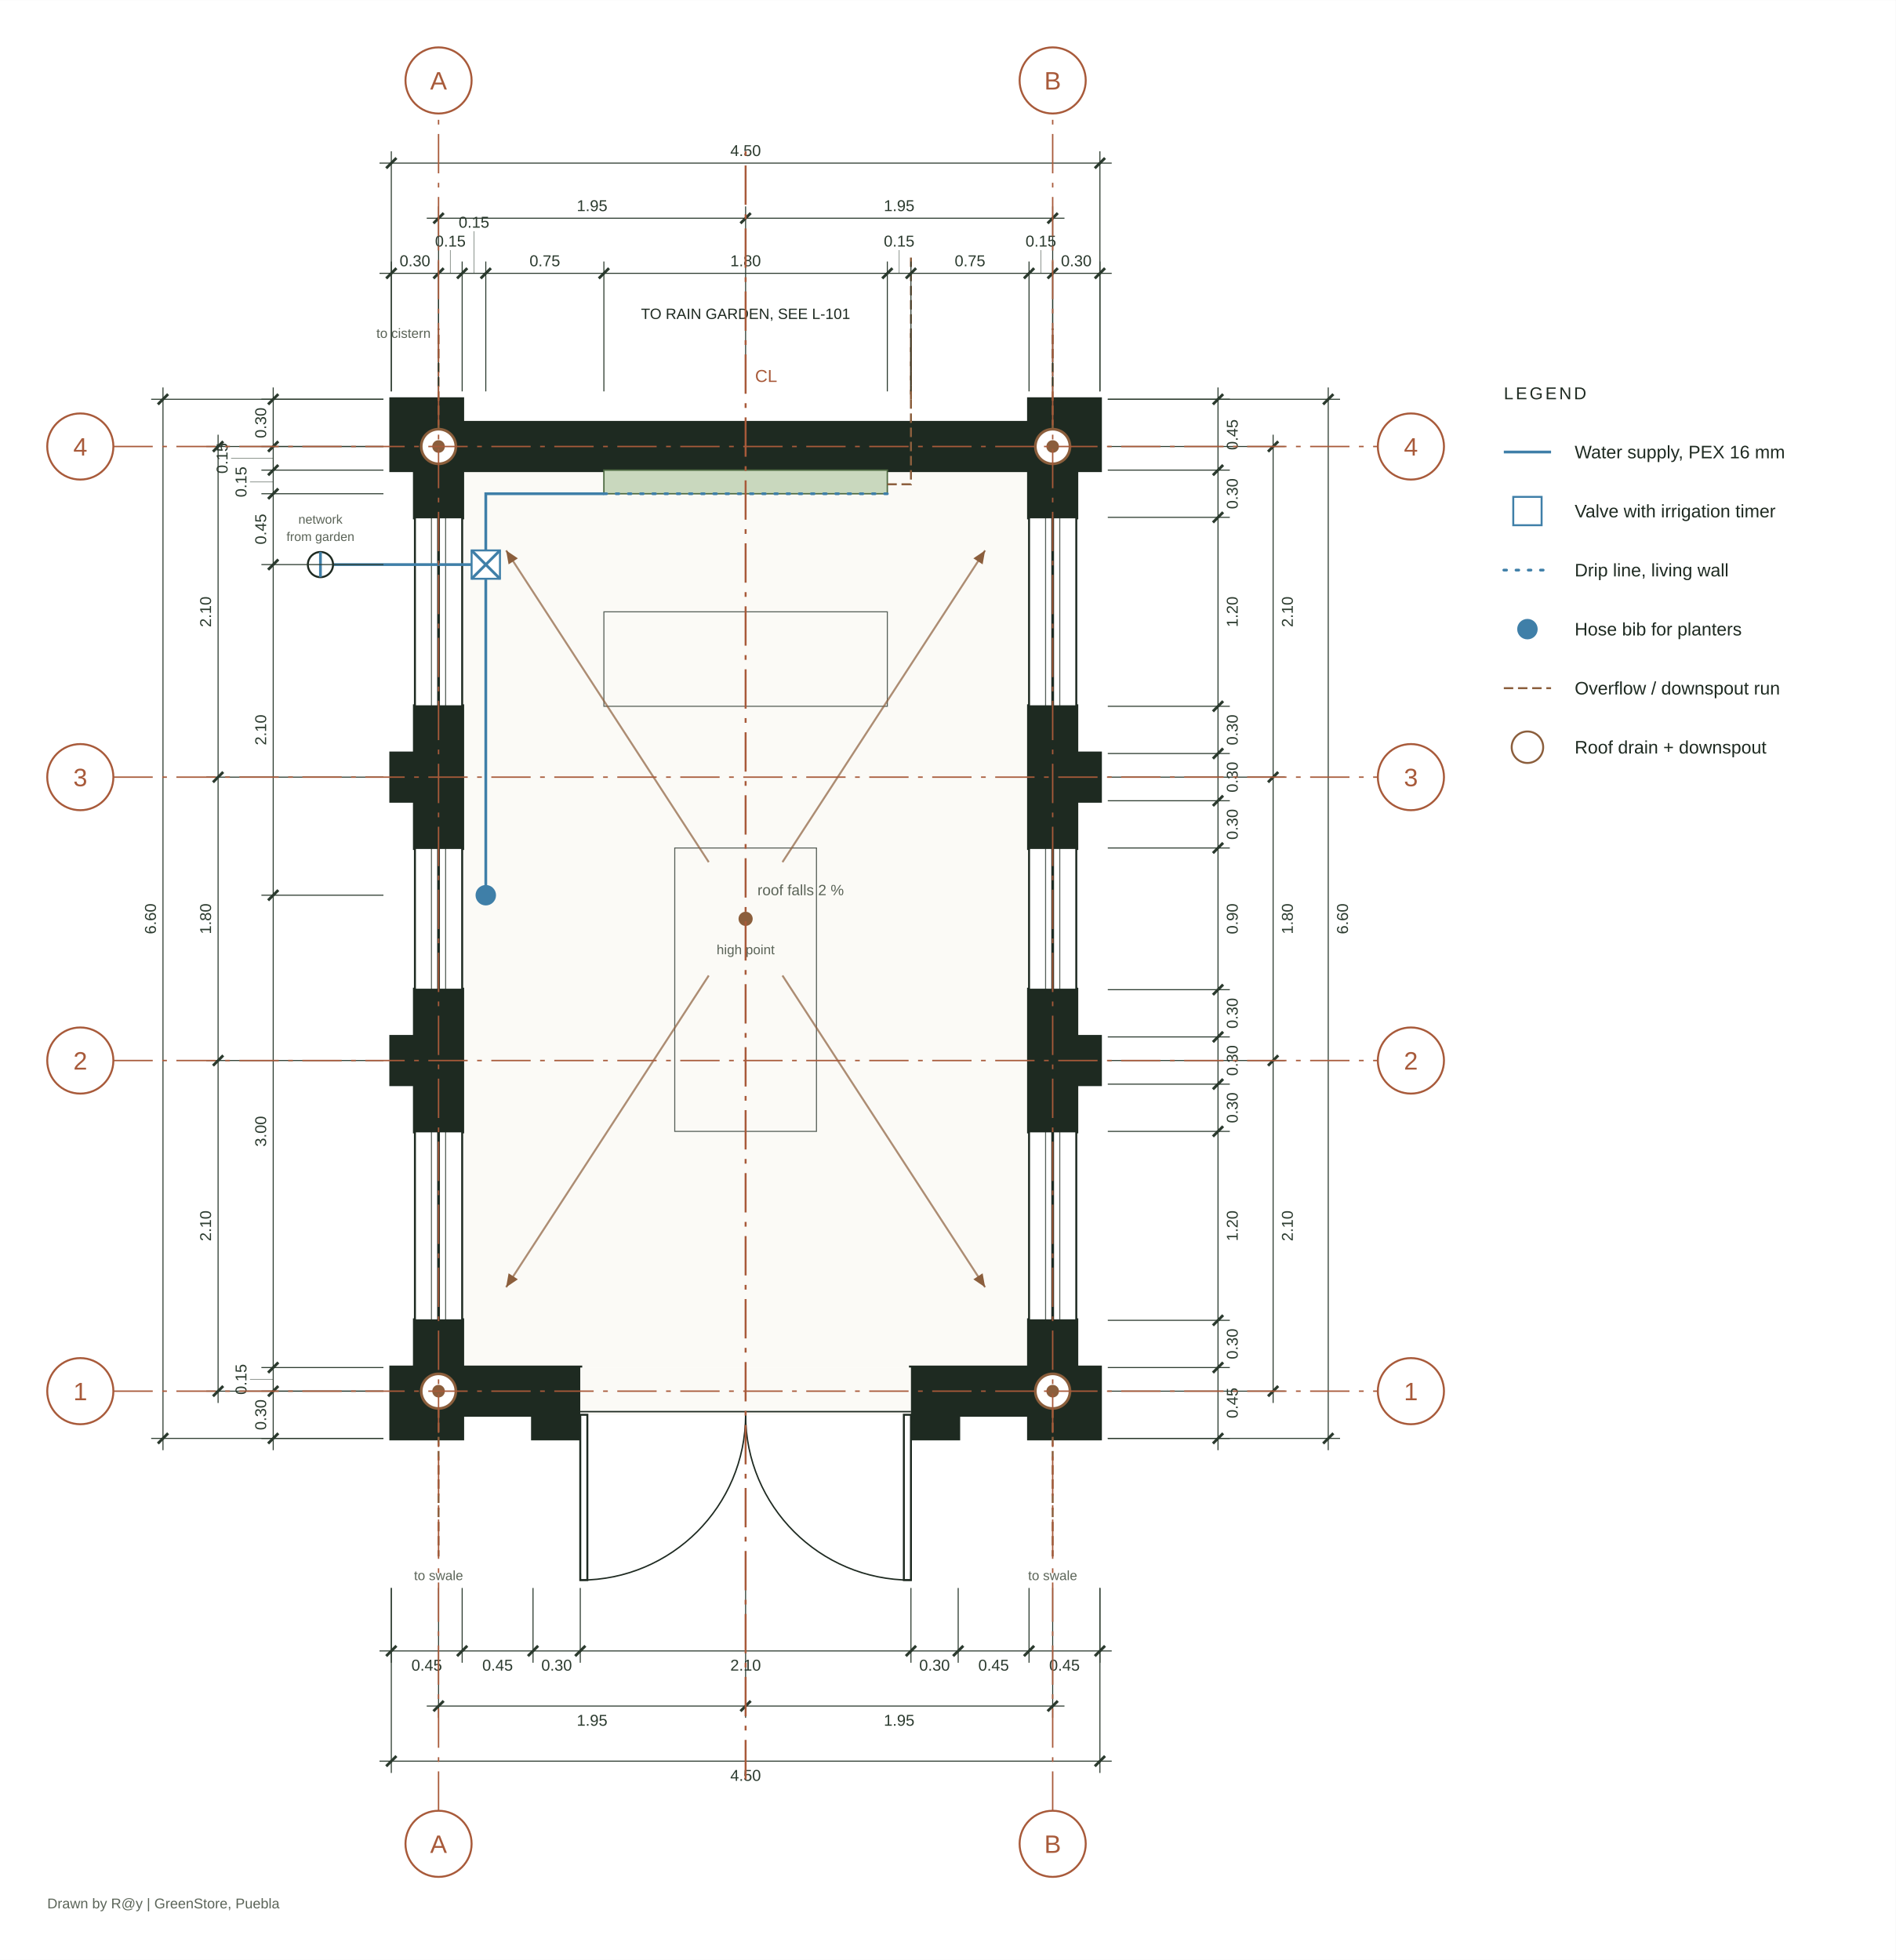
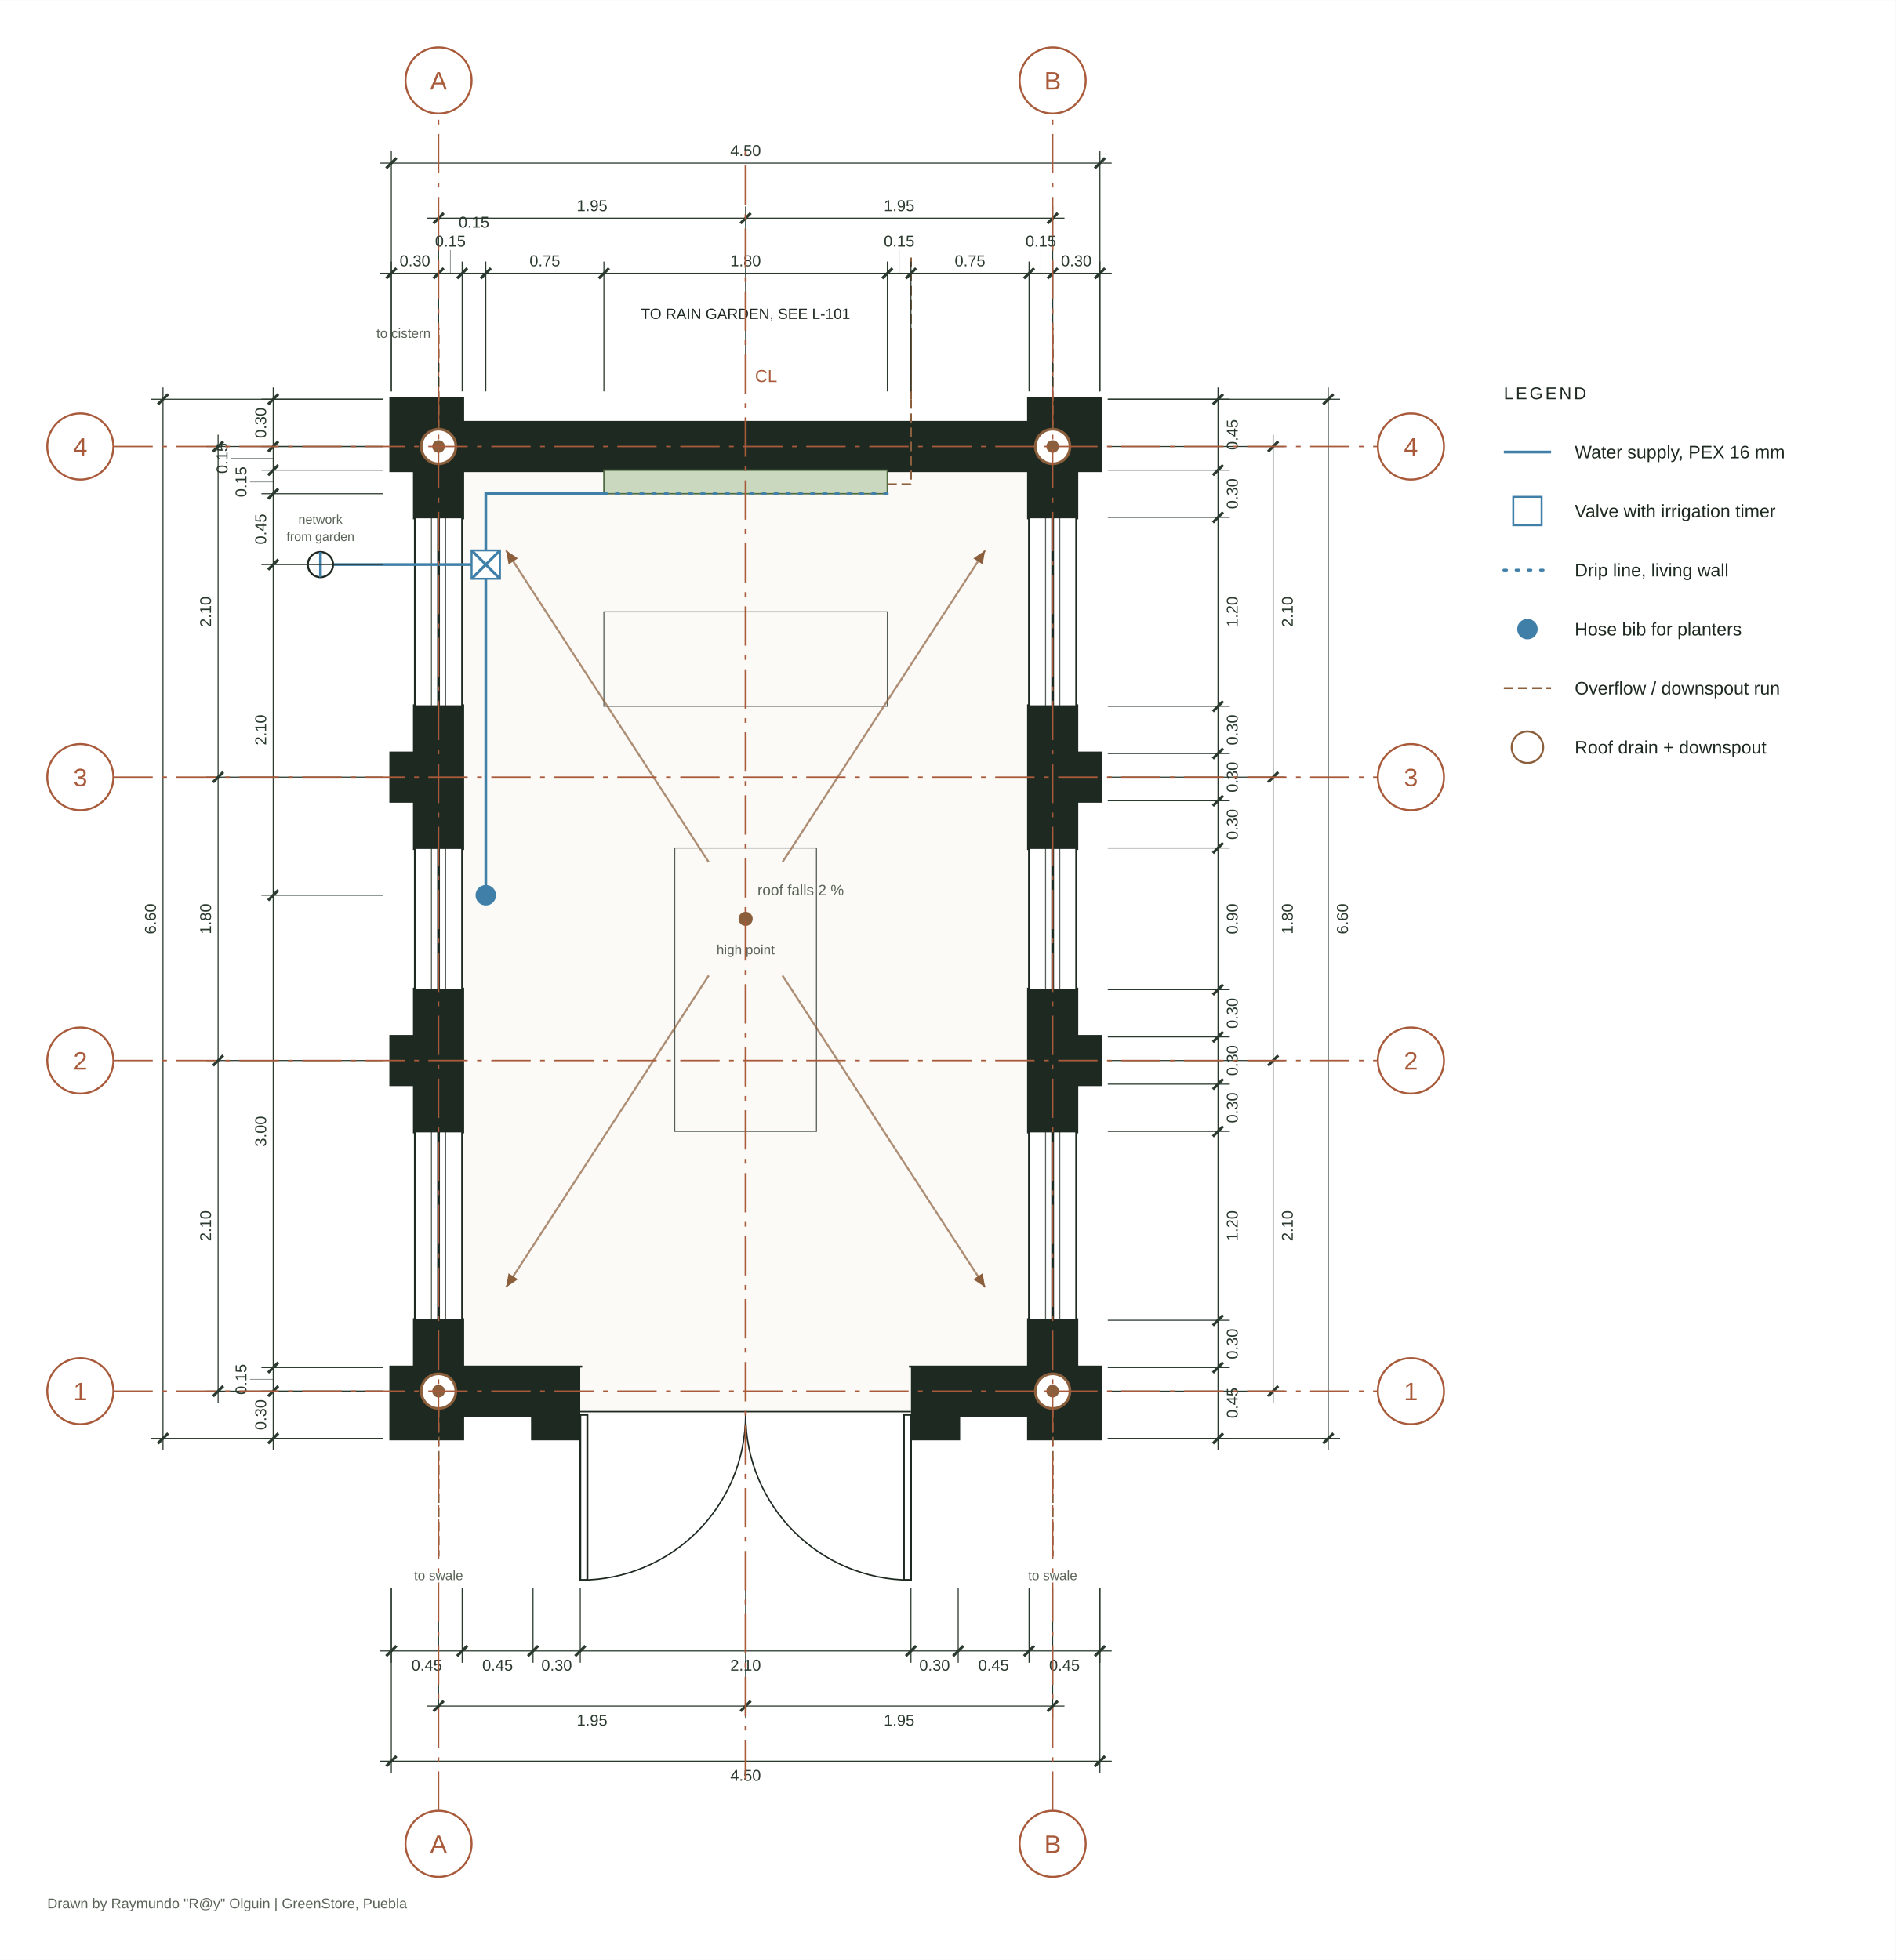
<svg xmlns="http://www.w3.org/2000/svg" viewBox="-2935 -8685 12038.8 12447" width="910" height="941" role="img" aria-label="Irrigation, drainage and rainwater plan with axes and three levels of dimensions: supply from the garden network through a valve and timer to a drip line on the living wall, a collection tray draining to the rain garden, the green roof falling 2 percent to four corner drains, downspouts to a 1,100 litre cistern and the rain garden">
  <defs>
    <style>
.cutfill{fill:#1E2A21;stroke:#1E2A21;stroke-width:25}
.cut{stroke:#1E2A21;stroke-width:35;stroke-dasharray:300 60 50 60;fill:none}
.heavy{stroke:#1E2A21;stroke-width:25;fill:none}
.med{stroke:#1E2A21;stroke-width:17.5;fill:none}
.thin{stroke:#1E2A21;stroke-width:9;fill:none}
.fine{stroke:#1E2A21;stroke-width:6.5;fill:none;opacity:.75}
.hidden{stroke:#1E2A21;stroke-width:9;fill:none;stroke-dasharray:60 60}
.solid{fill:#1E2A21;stroke:none}
.axis{stroke:#A85A3A;stroke-width:9;stroke-dasharray:250 60 30 60;fill:none}
.cl{stroke:#A85A3A;stroke-width:12.5;stroke-dasharray:250 60 30 60;fill:none}
.bubble{fill:#FFFFFF;stroke:#A85A3A;stroke-width:12.5}
.bubt{fill:#A85A3A;font-family:Jost, 'Helvetica Neue', Arial, sans-serif;paint-order:stroke;stroke:#FFFFFF;stroke-width:17.5}
.dim{stroke:#2B3A2E;stroke-width:6.5;fill:none}
.leader{stroke:#2B3A2E;stroke-width:4.5;fill:none;opacity:.6}
.tick{stroke:#2B3A2E;stroke-width:17.5}
.dimt{fill:#2B3A2E;font-family:Jost, 'Helvetica Neue', Arial, sans-serif;paint-order:stroke;stroke:#FFFFFF;stroke-width:25;stroke-linejoin:round}
.t{fill:#1E2A21;font-family:Jost, 'Helvetica Neue', Arial, sans-serif}
.sub{fill:#5B6458;font-family:Jost, 'Helvetica Neue', Arial, sans-serif}
.lvlt{fill:#1E2A21;font-family:Jost, 'Helvetica Neue', Arial, sans-serif;font-weight:500}
.lvll{fill:#5B6458;font-family:Jost, 'Helvetica Neue', Arial, sans-serif}
.lvltri{fill:#1E2A21}
.lvlbox{fill:#FFFFFF;stroke:#1E2A21;stroke-width:6.5}
.tagbox{fill:#FFFFFF;stroke:#1E2A21;stroke-width:9}
.tagt{fill:#1E2A21;font-family:Jost, 'Helvetica Neue', Arial, sans-serif;font-weight:500}
.floor{fill:#F3E7DA;stroke:none}
.tile{stroke:#E0CBB6;stroke-width:4.5;fill:none}
.grid600{stroke:#C79C7D;stroke-width:6.5;fill:none}
.wood{fill:#E9D6BC;stroke:#1E2A21;stroke-width:12.5}
.woodl{stroke:#B8936B;stroke-width:4.5;fill:none}
.stone{fill:#ECE8E0;stroke:#1E2A21;stroke-width:12.5}
.glass{fill:#E3EEF0;stroke:#1E2A21;stroke-width:6.5}
.green{fill:#6E8F5E;stroke:#4F6B43;stroke-width:6.5}
.greenl{fill:#C9D8BE;stroke:#4F6B43;stroke-width:9}
.soil{fill:#8B6A4E;stroke:none}
.earth{fill:url(#earth);stroke:none}
.white{fill:#FFFFFF;stroke:#1E2A21;stroke-width:12.5}
.paper{fill:#FBFAF6;stroke:none}
.water{stroke:#3F7FA8;stroke-width:17.5;fill:none}
.drip{stroke:#3F7FA8;stroke-width:17.5;fill:none;stroke-dasharray:17.5 60;stroke-linecap:round}
.drain{stroke:#8B5E3C;stroke-width:12.5;fill:none;stroke-dasharray:60 30}
.circuit{stroke:#55605A;stroke-width:6.5;fill:none;stroke-dasharray:30 30}
.light{fill:#F2D58C;stroke:#1E2A21;stroke-width:9}
.cove{stroke:#C9922E;stroke-width:25;fill:none}
.zone{stroke:none}
.path{fill:#E6DCCB;stroke:#B9A88E;stroke-width:6.5}
.plaza{fill:#E9C9AE;stroke:#B98E6C;stroke-width:6.5}
.bed{stroke:#4F6B43;stroke-width:9}
.canopy{fill:#6E8F5E;fill-opacity:.22;stroke:#4F6B43;stroke-width:9;stroke-dasharray:60 30}
</style>
    <pattern id="earth" patternUnits="userSpaceOnUse" width="75" height="75" patternTransform="rotate(45)">
      <line x1="0" y1="0" x2="0" y2="75" stroke="#8B6A4E" stroke-width="6" />
    </pattern>
  </defs>
  <rect x="-2935" y="-8685" width="12038.8" height="12447" fill="#FFFFFF" />
  <rect x="0" y="-5700" width="3600" height="5700" class="paper" />
  <rect x="-300" y="0" width="1050" height="300" class="cutfill" />
  <rect x="2850" y="0" width="1050" height="300" class="cutfill" />
  <rect x="-300" y="-6000" width="4200" height="300" class="cutfill" />
  <rect x="-300" y="-300" width="300" height="600" class="cutfill" />
  <rect x="-300" y="-2400" width="300" height="900" class="cutfill" />
  <rect x="-300" y="-4200" width="300" height="900" class="cutfill" />
  <rect x="-300" y="-6000" width="300" height="600" class="cutfill" />
  <rect x="-300" y="-1500" width="300" height="1200" class="white" />
  <line x1="-150" y1="-300" x2="-150" y2="-1500" class="med" />
  <line x1="-195" y1="-300" x2="-195" y2="-1500" class="fine" />
  <line x1="-105" y1="-300" x2="-105" y2="-1500" class="fine" />
  <rect x="-300" y="-3300" width="300" height="900" class="white" />
  <line x1="-150" y1="-2400" x2="-150" y2="-3300" class="med" />
  <line x1="-195" y1="-2400" x2="-195" y2="-3300" class="fine" />
  <line x1="-105" y1="-2400" x2="-105" y2="-3300" class="fine" />
  <rect x="-300" y="-5400" width="300" height="1200" class="white" />
  <line x1="-150" y1="-4200" x2="-150" y2="-5400" class="med" />
  <line x1="-195" y1="-4200" x2="-195" y2="-5400" class="fine" />
  <line x1="-105" y1="-4200" x2="-105" y2="-5400" class="fine" />
  <rect x="3600" y="-300" width="300" height="600" class="cutfill" />
  <rect x="3600" y="-2400" width="300" height="900" class="cutfill" />
  <rect x="3600" y="-4200" width="300" height="900" class="cutfill" />
  <rect x="3600" y="-6000" width="300" height="600" class="cutfill" />
  <rect x="3600" y="-1500" width="300" height="1200" class="white" />
  <line x1="3750" y1="-300" x2="3750" y2="-1500" class="med" />
  <line x1="3705" y1="-300" x2="3705" y2="-1500" class="fine" />
  <line x1="3795" y1="-300" x2="3795" y2="-1500" class="fine" />
  <rect x="3600" y="-3300" width="300" height="900" class="white" />
  <line x1="3750" y1="-2400" x2="3750" y2="-3300" class="med" />
  <line x1="3705" y1="-2400" x2="3705" y2="-3300" class="fine" />
  <line x1="3795" y1="-2400" x2="3795" y2="-3300" class="fine" />
  <rect x="3600" y="-5400" width="300" height="1200" class="white" />
  <line x1="3750" y1="-4200" x2="3750" y2="-5400" class="med" />
  <line x1="3705" y1="-4200" x2="3705" y2="-5400" class="fine" />
  <line x1="3795" y1="-4200" x2="3795" y2="-5400" class="fine" />
  <rect x="-450" y="0" width="450" height="450" class="cutfill" />
  <rect x="3600" y="0" width="450" height="450" class="cutfill" />
  <rect x="-450" y="-6150" width="450" height="450" class="cutfill" />
  <rect x="3600" y="-6150" width="450" height="450" class="cutfill" />
  <rect x="-450" y="-2100" width="150" height="300" class="cutfill" />
  <rect x="3900" y="-2100" width="150" height="300" class="cutfill" />
  <rect x="-450" y="-3900" width="150" height="300" class="cutfill" />
  <rect x="3900" y="-3900" width="150" height="300" class="cutfill" />
  <rect x="450" y="300" width="300" height="150" class="cutfill" />
  <rect x="2850" y="300" width="300" height="150" class="cutfill" />
  <line x1="900" y1="-5850" x2="2700" y2="-5850" class="hidden" />
  <rect x="750" y="0" width="2100" height="300" class="paper" />
  <line x1="750" y1="280" x2="2850" y2="280" class="thin" />
  <rect x="750" y="300" width="45" height="1050" class="white" />
  <path d="M1800,300 A1050 1050 0 0 1 750,1350" class="thin" />
  <rect x="2805" y="300" width="45" height="1050" class="white" />
  <path d="M1800,300 A1050 1050 0 0 0 2850,1350" class="thin" />
  <rect x="1350" y="-3300" width="900" height="1800" class="fine" />
  <rect x="900" y="-4800" width="1800" height="600" class="fine" />
  <rect x="900" y="-5700" width="1800" height="150" class="greenl" />
  <line x1="-900" y1="-5100" x2="150" y2="-5100" class="water" />
  <circle cx="-900" cy="-5100" r="80" class="white" />
  <line x1="-900" y1="-5020" x2="-900" y2="-5180" class="water" />
  <text x="-900" y="-5250" text-anchor="middle" class="sub" style="font-size:80px">from garden</text>
  <text x="-900" y="-5360" text-anchor="middle" class="sub" style="font-size:80px">network</text>
  <rect x="60" y="-5190" width="180" height="180" class="white" style="stroke:#3F7FA8" />
  <line x1="60" y1="-5010" x2="240" y2="-5190" class="water" />
  <line x1="60" y1="-5190" x2="240" y2="-5010" class="water" />
  <path d="M150,-5190 L150,-5550 L900,-5550" class="water" />
  <line x1="900" y1="-5550" x2="2700" y2="-5550" class="drip" />
  <circle cx="150" cy="-3000" r="65" class="solid" style="fill:#3F7FA8" />
  <line x1="150" y1="-5010" x2="150" y2="-3000" class="water" />
  <path d="M2700,-5610 L2850,-5610 L2850,-7050" class="drain" />
  <circle cx="-150" cy="150" r="110" class="white" style="stroke:#8B5E3C;stroke-width:17" />
  <circle cx="-150" cy="150" r="40" class="solid" style="fill:#8B5E3C" />
  <circle cx="3750" cy="150" r="110" class="white" style="stroke:#8B5E3C;stroke-width:17" />
  <circle cx="3750" cy="150" r="40" class="solid" style="fill:#8B5E3C" />
  <circle cx="-150" cy="-5850" r="110" class="white" style="stroke:#8B5E3C;stroke-width:17" />
  <circle cx="-150" cy="-5850" r="40" class="solid" style="fill:#8B5E3C" />
  <circle cx="3750" cy="-5850" r="110" class="white" style="stroke:#8B5E3C;stroke-width:17" />
  <circle cx="3750" cy="-5850" r="40" class="solid" style="fill:#8B5E3C" />
  <line x1="1566" y1="-2490" x2="279" y2="-510" class="drain" style="stroke-dasharray:none;opacity:.7" />
  <polygon points="279,-510 353.6,-560.4 294.8,-598.6" class="solid" style="fill:#8B5E3C" />
  <line x1="2034" y1="-2490" x2="3321" y2="-510" class="drain" style="stroke-dasharray:none;opacity:.7" />
  <polygon points="3321,-510 3305.2,-598.6 3246.4,-560.4" class="solid" style="fill:#8B5E3C" />
  <line x1="1566" y1="-3210" x2="279" y2="-5190" class="drain" style="stroke-dasharray:none;opacity:.7" />
  <polygon points="279,-5190 294.8,-5101.4 353.6,-5139.6" class="solid" style="fill:#8B5E3C" />
  <line x1="2034" y1="-3210" x2="3321" y2="-5190" class="drain" style="stroke-dasharray:none;opacity:.7" />
  <polygon points="3321,-5190 3246.4,-5139.6 3305.2,-5101.4" class="solid" style="fill:#8B5E3C" />
  <text x="1875" y="-3000" text-anchor="start" class="sub" style="font-size:95px">roof falls 2 %</text>
  <circle cx="1800" cy="-2850" r="45" class="solid" style="fill:#8B5E3C" />
  <text x="1800" y="-2625" text-anchor="middle" class="sub" style="font-size:85px">high point</text>
  <path d="M2850,-6150 L2850,-6600" class="drain" />
  <line x1="-150" y1="-5960" x2="-150" y2="-6600" class="drain" />
  <line x1="3750" y1="-5960" x2="3750" y2="-6600" class="drain" />
  <text x="-200" y="-6540" text-anchor="end" class="sub" style="font-size:85px">to cistern</text>
  <text x="1800" y="-6660" text-anchor="middle" class="t" style="font-size:95px;font-weight:500">TO RAIN GARDEN, SEE L-101</text>
  <line x1="-150" y1="260" x2="-150" y2="1200" class="drain" />
  <line x1="3750" y1="260" x2="3750" y2="1200" class="drain" />
  <text x="-150" y="1350" text-anchor="middle" class="sub" style="font-size:85px">to swale</text>
  <text x="3750" y="1350" text-anchor="middle" class="sub" style="font-size:85px">to swale</text>
  <line x1="-525" y1="1800" x2="4125" y2="1800" class="dim" />
  <line x1="-450" y1="1400" x2="-450" y2="1875" class="dim" />
  <line x1="-482.5" y1="1832.5" x2="-417.5" y2="1767.5" class="tick" />
  <line x1="0" y1="1400" x2="0" y2="1875" class="dim" />
  <line x1="-32.5" y1="1832.5" x2="32.5" y2="1767.5" class="tick" />
  <line x1="450" y1="1400" x2="450" y2="1875" class="dim" />
  <line x1="417.5" y1="1832.5" x2="482.5" y2="1767.5" class="tick" />
  <line x1="750" y1="1400" x2="750" y2="1875" class="dim" />
  <line x1="717.5" y1="1832.5" x2="782.5" y2="1767.5" class="tick" />
  <line x1="2850" y1="1400" x2="2850" y2="1875" class="dim" />
  <line x1="2817.5" y1="1832.5" x2="2882.5" y2="1767.5" class="tick" />
  <line x1="3150" y1="1400" x2="3150" y2="1875" class="dim" />
  <line x1="3117.5" y1="1832.5" x2="3182.5" y2="1767.5" class="tick" />
  <line x1="3600" y1="1400" x2="3600" y2="1875" class="dim" />
  <line x1="3567.5" y1="1832.5" x2="3632.5" y2="1767.5" class="tick" />
  <line x1="4050" y1="1400" x2="4050" y2="1875" class="dim" />
  <line x1="4017.5" y1="1832.5" x2="4082.5" y2="1767.5" class="tick" />
  <text x="-225" y="1925" text-anchor="middle" class="dimt" style="font-size:100px">0.45</text>
  <text x="225" y="1925" text-anchor="middle" class="dimt" style="font-size:100px">0.45</text>
  <text x="600" y="1925" text-anchor="middle" class="dimt" style="font-size:100px">0.30</text>
  <text x="1800" y="1925" text-anchor="middle" class="dimt" style="font-size:100px">2.10</text>
  <text x="3000" y="1925" text-anchor="middle" class="dimt" style="font-size:100px">0.30</text>
  <text x="3375" y="1925" text-anchor="middle" class="dimt" style="font-size:100px">0.45</text>
  <text x="3825" y="1925" text-anchor="middle" class="dimt" style="font-size:100px">0.45</text>
  <line x1="-225" y1="2150" x2="3825" y2="2150" class="dim" />
  <line x1="-150" y1="1400" x2="-150" y2="2225" class="dim" />
  <line x1="-182.5" y1="2182.5" x2="-117.5" y2="2117.5" class="tick" />
  <line x1="1800" y1="1400" x2="1800" y2="2225" class="dim" />
  <line x1="1767.5" y1="2182.5" x2="1832.5" y2="2117.5" class="tick" />
  <line x1="3750" y1="1400" x2="3750" y2="2225" class="dim" />
  <line x1="3717.5" y1="2182.5" x2="3782.5" y2="2117.5" class="tick" />
  <text x="825" y="2275" text-anchor="middle" class="dimt" style="font-size:100px">1.95</text>
  <text x="2775" y="2275" text-anchor="middle" class="dimt" style="font-size:100px">1.95</text>
  <line x1="-525" y1="2500" x2="4125" y2="2500" class="dim" />
  <line x1="-450" y1="1400" x2="-450" y2="2575" class="dim" />
  <line x1="-482.5" y1="2532.5" x2="-417.5" y2="2467.5" class="tick" />
  <line x1="4050" y1="1400" x2="4050" y2="2575" class="dim" />
  <line x1="4017.5" y1="2532.5" x2="4082.5" y2="2467.5" class="tick" />
  <text x="1800" y="2625" text-anchor="middle" class="dimt" style="font-size:100px">4.50</text>
  <line x1="-525" y1="-6950" x2="4125" y2="-6950" class="dim" />
  <line x1="-450" y1="-6200" x2="-450" y2="-7025" class="dim" />
  <line x1="-482.5" y1="-6917.5" x2="-417.5" y2="-6982.5" class="tick" />
  <line x1="-150" y1="-6200" x2="-150" y2="-7025" class="dim" />
  <line x1="-182.5" y1="-6917.5" x2="-117.5" y2="-6982.5" class="tick" />
  <line x1="0" y1="-6200" x2="0" y2="-7025" class="dim" />
  <line x1="-32.5" y1="-6917.5" x2="32.5" y2="-6982.5" class="tick" />
  <line x1="150" y1="-6200" x2="150" y2="-7025" class="dim" />
  <line x1="117.5" y1="-6917.5" x2="182.5" y2="-6982.5" class="tick" />
  <line x1="900" y1="-6200" x2="900" y2="-7025" class="dim" />
  <line x1="867.5" y1="-6917.5" x2="932.5" y2="-6982.5" class="tick" />
  <line x1="2700" y1="-6200" x2="2700" y2="-7025" class="dim" />
  <line x1="2667.5" y1="-6917.5" x2="2732.5" y2="-6982.5" class="tick" />
  <line x1="2850" y1="-6200" x2="2850" y2="-7025" class="dim" />
  <line x1="2817.5" y1="-6917.5" x2="2882.5" y2="-6982.5" class="tick" />
  <line x1="3600" y1="-6200" x2="3600" y2="-7025" class="dim" />
  <line x1="3567.5" y1="-6917.5" x2="3632.5" y2="-6982.5" class="tick" />
  <line x1="3750" y1="-6200" x2="3750" y2="-7025" class="dim" />
  <line x1="3717.5" y1="-6917.5" x2="3782.5" y2="-6982.5" class="tick" />
  <line x1="4050" y1="-6200" x2="4050" y2="-7025" class="dim" />
  <line x1="4017.5" y1="-6917.5" x2="4082.5" y2="-6982.5" class="tick" />
  <text x="-300" y="-6995" text-anchor="middle" class="dimt" style="font-size:100px">0.30</text>
  <text x="-75" y="-7120" text-anchor="middle" class="dimt" style="font-size:100px">0.15</text>
  <line x1="-75" y1="-6950" x2="-75" y2="-7097.5" class="leader" />
  <text x="75" y="-7240" text-anchor="middle" class="dimt" style="font-size:100px">0.15</text>
  <line x1="75" y1="-6950" x2="75" y2="-7217.5" class="leader" />
  <text x="525" y="-6995" text-anchor="middle" class="dimt" style="font-size:100px">0.75</text>
  <text x="1800" y="-6995" text-anchor="middle" class="dimt" style="font-size:100px">1.80</text>
  <text x="2775" y="-7120" text-anchor="middle" class="dimt" style="font-size:100px">0.15</text>
  <line x1="2775" y1="-6950" x2="2775" y2="-7097.5" class="leader" />
  <text x="3225" y="-6995" text-anchor="middle" class="dimt" style="font-size:100px">0.75</text>
  <text x="3675" y="-7120" text-anchor="middle" class="dimt" style="font-size:100px">0.15</text>
  <line x1="3675" y1="-6950" x2="3675" y2="-7097.5" class="leader" />
  <text x="3900" y="-6995" text-anchor="middle" class="dimt" style="font-size:100px">0.30</text>
  <line x1="-225" y1="-7300" x2="3825" y2="-7300" class="dim" />
  <line x1="-150" y1="-6200" x2="-150" y2="-7375" class="dim" />
  <line x1="-182.5" y1="-7267.5" x2="-117.5" y2="-7332.5" class="tick" />
  <line x1="1800" y1="-6200" x2="1800" y2="-7375" class="dim" />
  <line x1="1767.5" y1="-7267.5" x2="1832.5" y2="-7332.5" class="tick" />
  <line x1="3750" y1="-6200" x2="3750" y2="-7375" class="dim" />
  <line x1="3717.5" y1="-7267.5" x2="3782.5" y2="-7332.5" class="tick" />
  <text x="825" y="-7345" text-anchor="middle" class="dimt" style="font-size:100px">1.95</text>
  <text x="2775" y="-7345" text-anchor="middle" class="dimt" style="font-size:100px">1.95</text>
  <line x1="-525" y1="-7650" x2="4125" y2="-7650" class="dim" />
  <line x1="-450" y1="-6200" x2="-450" y2="-7725" class="dim" />
  <line x1="-482.5" y1="-7617.5" x2="-417.5" y2="-7682.5" class="tick" />
  <line x1="4050" y1="-6200" x2="4050" y2="-7725" class="dim" />
  <line x1="4017.5" y1="-7617.5" x2="4082.5" y2="-7682.5" class="tick" />
  <text x="1800" y="-7695" text-anchor="middle" class="dimt" style="font-size:100px">4.50</text>
  <line x1="-1200" y1="525" x2="-1200" y2="-6225" class="dim" />
  <line x1="-500" y1="450" x2="-1275" y2="450" class="dim" />
  <line x1="-1232.5" y1="482.5" x2="-1167.5" y2="417.5" class="tick" />
  <line x1="-500" y1="150" x2="-1275" y2="150" class="dim" />
  <line x1="-1232.5" y1="182.5" x2="-1167.5" y2="117.5" class="tick" />
  <line x1="-500" y1="0" x2="-1275" y2="0" class="dim" />
  <line x1="-1232.5" y1="32.5" x2="-1167.5" y2="-32.5" class="tick" />
  <line x1="-500" y1="-3000" x2="-1275" y2="-3000" class="dim" />
  <line x1="-1232.5" y1="-2967.5" x2="-1167.5" y2="-3032.5" class="tick" />
  <line x1="-500" y1="-5100" x2="-1275" y2="-5100" class="dim" />
  <line x1="-1232.5" y1="-5067.5" x2="-1167.5" y2="-5132.5" class="tick" />
  <line x1="-500" y1="-5550" x2="-1275" y2="-5550" class="dim" />
  <line x1="-1232.5" y1="-5517.5" x2="-1167.5" y2="-5582.5" class="tick" />
  <line x1="-500" y1="-5700" x2="-1275" y2="-5700" class="dim" />
  <line x1="-1232.5" y1="-5667.5" x2="-1167.5" y2="-5732.5" class="tick" />
  <line x1="-500" y1="-5850" x2="-1275" y2="-5850" class="dim" />
  <line x1="-1232.5" y1="-5817.5" x2="-1167.5" y2="-5882.5" class="tick" />
  <line x1="-500" y1="-6150" x2="-1275" y2="-6150" class="dim" />
  <line x1="-1232.5" y1="-6117.5" x2="-1167.5" y2="-6182.5" class="tick" />
  <text x="-1245" y="300" text-anchor="middle" class="dimt" style="font-size:100px" transform="rotate(-90 -1245 300)">0.30</text>
  <text x="-1370" y="75" text-anchor="middle" class="dimt" style="font-size:100px" transform="rotate(-90 -1370 75)">0.15</text>
  <line x1="-1200" y1="75" x2="-1347.5" y2="75" class="leader" />
  <text x="-1245" y="-1500" text-anchor="middle" class="dimt" style="font-size:100px" transform="rotate(-90 -1245 -1500)">3.00</text>
  <text x="-1245" y="-4050" text-anchor="middle" class="dimt" style="font-size:100px" transform="rotate(-90 -1245 -4050)">2.10</text>
  <text x="-1245" y="-5325" text-anchor="middle" class="dimt" style="font-size:100px" transform="rotate(-90 -1245 -5325)">0.45</text>
  <text x="-1370" y="-5625" text-anchor="middle" class="dimt" style="font-size:100px" transform="rotate(-90 -1370 -5625)">0.15</text>
  <line x1="-1200" y1="-5625" x2="-1347.5" y2="-5625" class="leader" />
  <text x="-1490" y="-5775" text-anchor="middle" class="dimt" style="font-size:100px" transform="rotate(-90 -1490 -5775)">0.15</text>
  <line x1="-1200" y1="-5775" x2="-1467.5" y2="-5775" class="leader" />
  <text x="-1245" y="-6000" text-anchor="middle" class="dimt" style="font-size:100px" transform="rotate(-90 -1245 -6000)">0.30</text>
  <line x1="-1550" y1="225" x2="-1550" y2="-5925" class="dim" />
  <line x1="-500" y1="150" x2="-1625" y2="150" class="dim" />
  <line x1="-1582.5" y1="182.5" x2="-1517.5" y2="117.5" class="tick" />
  <line x1="-500" y1="-1950" x2="-1625" y2="-1950" class="dim" />
  <line x1="-1582.5" y1="-1917.5" x2="-1517.5" y2="-1982.5" class="tick" />
  <line x1="-500" y1="-3750" x2="-1625" y2="-3750" class="dim" />
  <line x1="-1582.5" y1="-3717.5" x2="-1517.5" y2="-3782.5" class="tick" />
  <line x1="-500" y1="-5850" x2="-1625" y2="-5850" class="dim" />
  <line x1="-1582.5" y1="-5817.5" x2="-1517.5" y2="-5882.5" class="tick" />
  <text x="-1595" y="-900" text-anchor="middle" class="dimt" style="font-size:100px" transform="rotate(-90 -1595 -900)">2.10</text>
  <text x="-1595" y="-2850" text-anchor="middle" class="dimt" style="font-size:100px" transform="rotate(-90 -1595 -2850)">1.80</text>
  <text x="-1595" y="-4800" text-anchor="middle" class="dimt" style="font-size:100px" transform="rotate(-90 -1595 -4800)">2.10</text>
  <line x1="-1900" y1="525" x2="-1900" y2="-6225" class="dim" />
  <line x1="-500" y1="450" x2="-1975" y2="450" class="dim" />
  <line x1="-1932.5" y1="482.5" x2="-1867.5" y2="417.5" class="tick" />
  <line x1="-500" y1="-6150" x2="-1975" y2="-6150" class="dim" />
  <line x1="-1932.5" y1="-6117.5" x2="-1867.5" y2="-6182.5" class="tick" />
  <text x="-1945" y="-2850" text-anchor="middle" class="dimt" style="font-size:100px" transform="rotate(-90 -1945 -2850)">6.60</text>
  <line x1="4800" y1="525" x2="4800" y2="-6225" class="dim" />
  <line x1="4100" y1="450" x2="4875" y2="450" class="dim" />
  <line x1="4767.5" y1="482.5" x2="4832.5" y2="417.5" class="tick" />
  <line x1="4100" y1="0" x2="4875" y2="0" class="dim" />
  <line x1="4767.5" y1="32.5" x2="4832.5" y2="-32.5" class="tick" />
  <line x1="4100" y1="-300" x2="4875" y2="-300" class="dim" />
  <line x1="4767.5" y1="-267.5" x2="4832.5" y2="-332.5" class="tick" />
  <line x1="4100" y1="-1500" x2="4875" y2="-1500" class="dim" />
  <line x1="4767.5" y1="-1467.5" x2="4832.5" y2="-1532.5" class="tick" />
  <line x1="4100" y1="-1800" x2="4875" y2="-1800" class="dim" />
  <line x1="4767.5" y1="-1767.5" x2="4832.5" y2="-1832.5" class="tick" />
  <line x1="4100" y1="-2100" x2="4875" y2="-2100" class="dim" />
  <line x1="4767.5" y1="-2067.5" x2="4832.5" y2="-2132.5" class="tick" />
  <line x1="4100" y1="-2400" x2="4875" y2="-2400" class="dim" />
  <line x1="4767.5" y1="-2367.5" x2="4832.5" y2="-2432.5" class="tick" />
  <line x1="4100" y1="-3300" x2="4875" y2="-3300" class="dim" />
  <line x1="4767.5" y1="-3267.5" x2="4832.5" y2="-3332.5" class="tick" />
  <line x1="4100" y1="-3600" x2="4875" y2="-3600" class="dim" />
  <line x1="4767.5" y1="-3567.5" x2="4832.5" y2="-3632.5" class="tick" />
  <line x1="4100" y1="-3900" x2="4875" y2="-3900" class="dim" />
  <line x1="4767.5" y1="-3867.5" x2="4832.5" y2="-3932.5" class="tick" />
  <line x1="4100" y1="-4200" x2="4875" y2="-4200" class="dim" />
  <line x1="4767.5" y1="-4167.5" x2="4832.5" y2="-4232.5" class="tick" />
  <line x1="4100" y1="-5400" x2="4875" y2="-5400" class="dim" />
  <line x1="4767.5" y1="-5367.5" x2="4832.5" y2="-5432.5" class="tick" />
  <line x1="4100" y1="-5700" x2="4875" y2="-5700" class="dim" />
  <line x1="4767.5" y1="-5667.5" x2="4832.5" y2="-5732.5" class="tick" />
  <line x1="4100" y1="-6150" x2="4875" y2="-6150" class="dim" />
  <line x1="4767.5" y1="-6117.5" x2="4832.5" y2="-6182.5" class="tick" />
  <text x="4925" y="225" text-anchor="middle" class="dimt" style="font-size:100px" transform="rotate(-90 4925 225)">0.45</text>
  <text x="4925" y="-150" text-anchor="middle" class="dimt" style="font-size:100px" transform="rotate(-90 4925 -150)">0.30</text>
  <text x="4925" y="-900" text-anchor="middle" class="dimt" style="font-size:100px" transform="rotate(-90 4925 -900)">1.20</text>
  <text x="4925" y="-1650" text-anchor="middle" class="dimt" style="font-size:100px" transform="rotate(-90 4925 -1650)">0.30</text>
  <text x="4925" y="-1950" text-anchor="middle" class="dimt" style="font-size:100px" transform="rotate(-90 4925 -1950)">0.30</text>
  <text x="4925" y="-2250" text-anchor="middle" class="dimt" style="font-size:100px" transform="rotate(-90 4925 -2250)">0.30</text>
  <text x="4925" y="-2850" text-anchor="middle" class="dimt" style="font-size:100px" transform="rotate(-90 4925 -2850)">0.90</text>
  <text x="4925" y="-3450" text-anchor="middle" class="dimt" style="font-size:100px" transform="rotate(-90 4925 -3450)">0.30</text>
  <text x="4925" y="-3750" text-anchor="middle" class="dimt" style="font-size:100px" transform="rotate(-90 4925 -3750)">0.30</text>
  <text x="4925" y="-4050" text-anchor="middle" class="dimt" style="font-size:100px" transform="rotate(-90 4925 -4050)">0.30</text>
  <text x="4925" y="-4800" text-anchor="middle" class="dimt" style="font-size:100px" transform="rotate(-90 4925 -4800)">1.20</text>
  <text x="4925" y="-5550" text-anchor="middle" class="dimt" style="font-size:100px" transform="rotate(-90 4925 -5550)">0.30</text>
  <text x="4925" y="-5925" text-anchor="middle" class="dimt" style="font-size:100px" transform="rotate(-90 4925 -5925)">0.45</text>
  <line x1="5150" y1="225" x2="5150" y2="-5925" class="dim" />
  <line x1="4100" y1="150" x2="5225" y2="150" class="dim" />
  <line x1="5117.5" y1="182.5" x2="5182.5" y2="117.5" class="tick" />
  <line x1="4100" y1="-1950" x2="5225" y2="-1950" class="dim" />
  <line x1="5117.5" y1="-1917.5" x2="5182.5" y2="-1982.5" class="tick" />
  <line x1="4100" y1="-3750" x2="5225" y2="-3750" class="dim" />
  <line x1="5117.5" y1="-3717.5" x2="5182.5" y2="-3782.5" class="tick" />
  <line x1="4100" y1="-5850" x2="5225" y2="-5850" class="dim" />
  <line x1="5117.5" y1="-5817.5" x2="5182.5" y2="-5882.5" class="tick" />
  <text x="5275" y="-900" text-anchor="middle" class="dimt" style="font-size:100px" transform="rotate(-90 5275 -900)">2.10</text>
  <text x="5275" y="-2850" text-anchor="middle" class="dimt" style="font-size:100px" transform="rotate(-90 5275 -2850)">1.80</text>
  <text x="5275" y="-4800" text-anchor="middle" class="dimt" style="font-size:100px" transform="rotate(-90 5275 -4800)">2.10</text>
  <line x1="5500" y1="525" x2="5500" y2="-6225" class="dim" />
  <line x1="4100" y1="450" x2="5575" y2="450" class="dim" />
  <line x1="5467.5" y1="482.5" x2="5532.5" y2="417.5" class="tick" />
  <line x1="4100" y1="-6150" x2="5575" y2="-6150" class="dim" />
  <line x1="5467.5" y1="-6117.5" x2="5532.5" y2="-6182.5" class="tick" />
  <text x="5625" y="-2850" text-anchor="middle" class="dimt" style="font-size:100px" transform="rotate(-90 5625 -2850)">6.60</text>
  <line x1="-150" y1="2815" x2="-150" y2="-7965" class="axis" />
  <circle cx="-150" cy="3025" r="210" class="bubble" />
  <text x="-150" y="3082.6" text-anchor="middle" class="bubt" style="font-size:160px;font-weight:500">A</text>
  <circle cx="-150" cy="-8175" r="210" class="bubble" />
  <text x="-150" y="-8117.4" text-anchor="middle" class="bubt" style="font-size:160px;font-weight:500">A</text>
  <line x1="3750" y1="2815" x2="3750" y2="-7965" class="axis" />
  <circle cx="3750" cy="3025" r="210" class="bubble" />
  <text x="3750" y="3082.6" text-anchor="middle" class="bubt" style="font-size:160px;font-weight:500">B</text>
  <circle cx="3750" cy="-8175" r="210" class="bubble" />
  <text x="3750" y="-8117.4" text-anchor="middle" class="bubt" style="font-size:160px;font-weight:500">B</text>
  <line x1="-2215" y1="150" x2="5815" y2="150" class="axis" />
  <circle cx="-2425" cy="150" r="210" class="bubble" />
  <text x="-2425" y="207.6" text-anchor="middle" class="bubt" style="font-size:160px;font-weight:500">1</text>
  <circle cx="6025" cy="150" r="210" class="bubble" />
  <text x="6025" y="207.6" text-anchor="middle" class="bubt" style="font-size:160px;font-weight:500">1</text>
  <line x1="-2215" y1="-1950" x2="5815" y2="-1950" class="axis" />
  <circle cx="-2425" cy="-1950" r="210" class="bubble" />
  <text x="-2425" y="-1892.4" text-anchor="middle" class="bubt" style="font-size:160px;font-weight:500">2</text>
  <circle cx="6025" cy="-1950" r="210" class="bubble" />
  <text x="6025" y="-1892.4" text-anchor="middle" class="bubt" style="font-size:160px;font-weight:500">2</text>
  <line x1="-2215" y1="-3750" x2="5815" y2="-3750" class="axis" />
  <circle cx="-2425" cy="-3750" r="210" class="bubble" />
  <text x="-2425" y="-3692.4" text-anchor="middle" class="bubt" style="font-size:160px;font-weight:500">3</text>
  <circle cx="6025" cy="-3750" r="210" class="bubble" />
  <text x="6025" y="-3692.4" text-anchor="middle" class="bubt" style="font-size:160px;font-weight:500">3</text>
  <line x1="-2215" y1="-5850" x2="5815" y2="-5850" class="axis" />
  <circle cx="-2425" cy="-5850" r="210" class="bubble" />
  <text x="-2425" y="-5792.4" text-anchor="middle" class="bubt" style="font-size:160px;font-weight:500">4</text>
  <circle cx="6025" cy="-5850" r="210" class="bubble" />
  <text x="6025" y="-5792.4" text-anchor="middle" class="bubt" style="font-size:160px;font-weight:500">4</text>
  <line x1="1800" y1="2615" x2="1800" y2="-7765" class="cl" />
  <text x="1860" y="-6260" text-anchor="start" class="bubt" style="font-size:110px;font-weight:500">CL</text>
  <text x="6615" y="-6150" text-anchor="start" class="t" style="font-size:109.2px;font-weight:500;letter-spacing:15px">LEGEND</text>
  <line x1="6615" y1="-5815" x2="6915" y2="-5815" class="water" />
  <text x="7065" y="-5775" text-anchor="start" class="t" style="font-size:115px">Water supply, PEX 16 mm</text>
  <rect x="6675" y="-5530" width="180" height="180" class="white" style="stroke:#3F7FA8" />
  <text x="7065" y="-5400" text-anchor="start" class="t" style="font-size:115px">Valve with irrigation timer</text>
  <line x1="6615" y1="-5065" x2="6915" y2="-5065" class="drip" />
  <text x="7065" y="-5025" text-anchor="start" class="t" style="font-size:115px">Drip line, living wall</text>
  <circle cx="6765" cy="-4690" r="65" class="solid" style="fill:#3F7FA8" />
  <text x="7065" y="-4650" text-anchor="start" class="t" style="font-size:115px">Hose bib for planters</text>
  <line x1="6615" y1="-4315" x2="6915" y2="-4315" class="drain" />
  <text x="7065" y="-4275" text-anchor="start" class="t" style="font-size:115px">Overflow / downspout run</text>
  <circle cx="6765" cy="-3940" r="100" class="white" style="stroke:#8B5E3C" />
  <text x="7065" y="-3900" text-anchor="start" class="t" style="font-size:115px">Roof drain + downspout</text>
-   <text x="-2635" y="3435" text-anchor="start" class="sub" style="font-size:90px">Drawn by R@y  |  GreenStore, Puebla</text>
+   <text x="-2635" y="3435" text-anchor="start" class="sub" style="font-size:90px">Drawn by Raymundo "R@y" Olguin  |  GreenStore, Puebla</text>
</svg>
